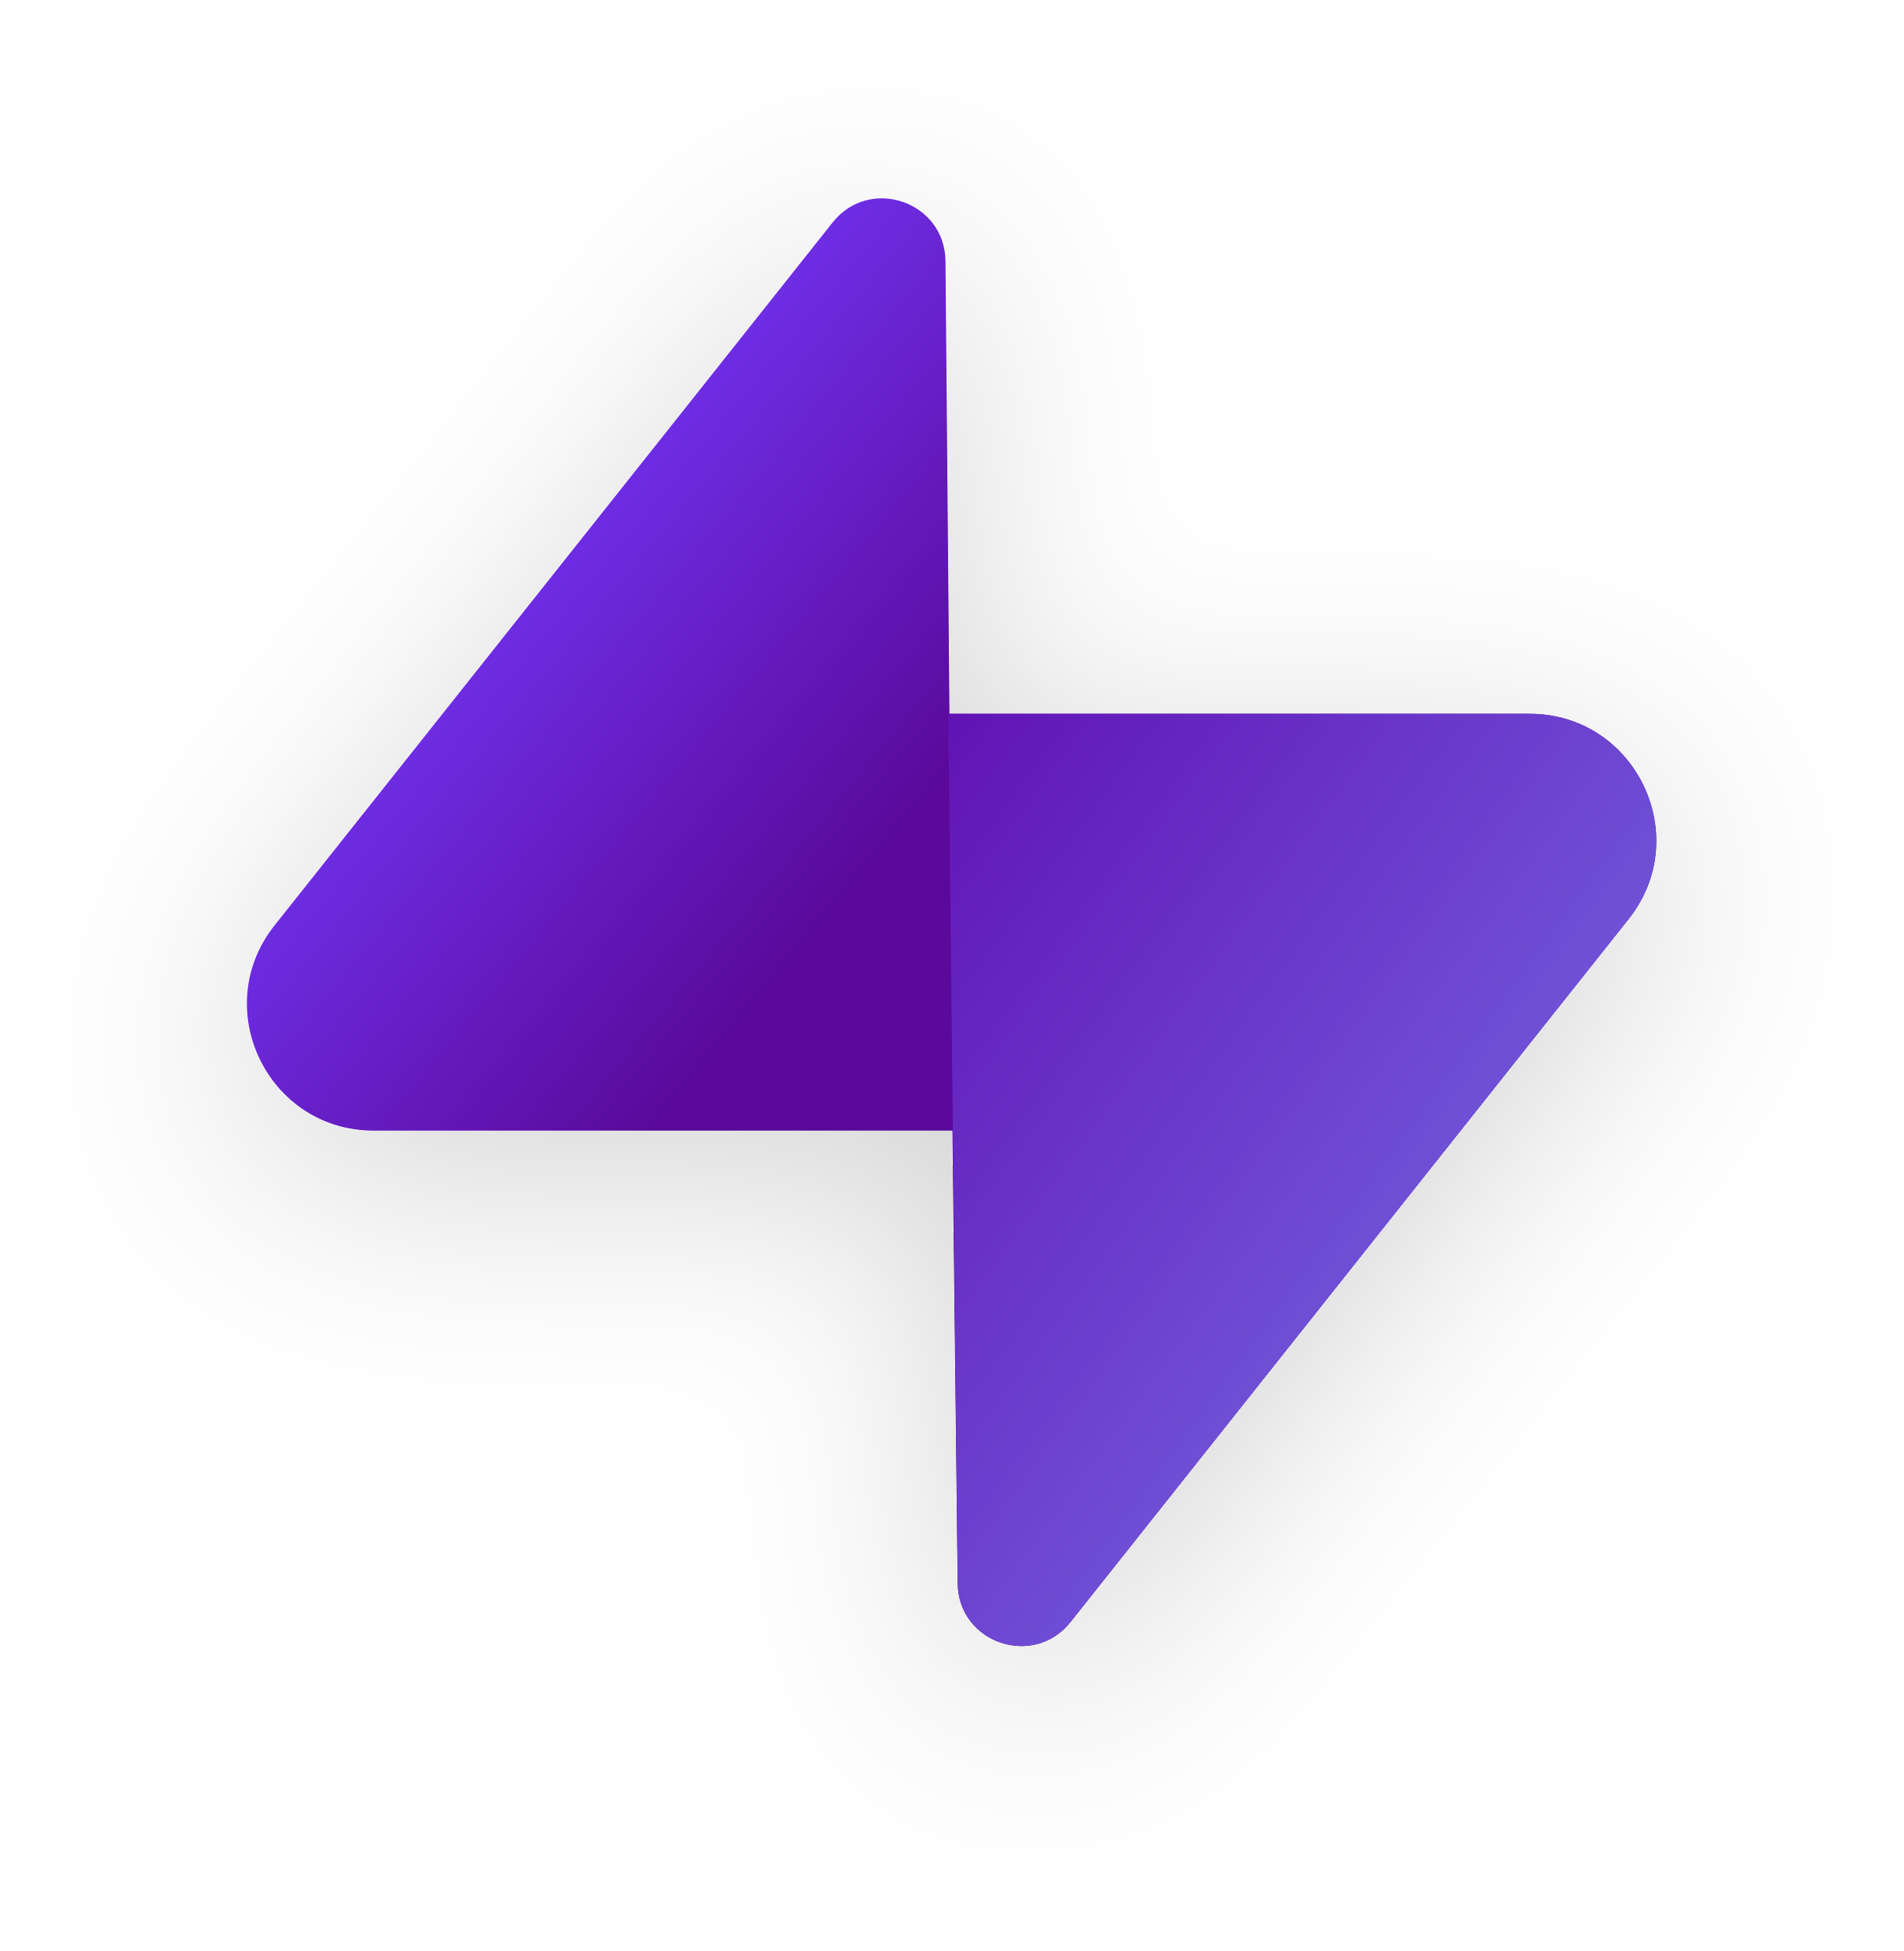
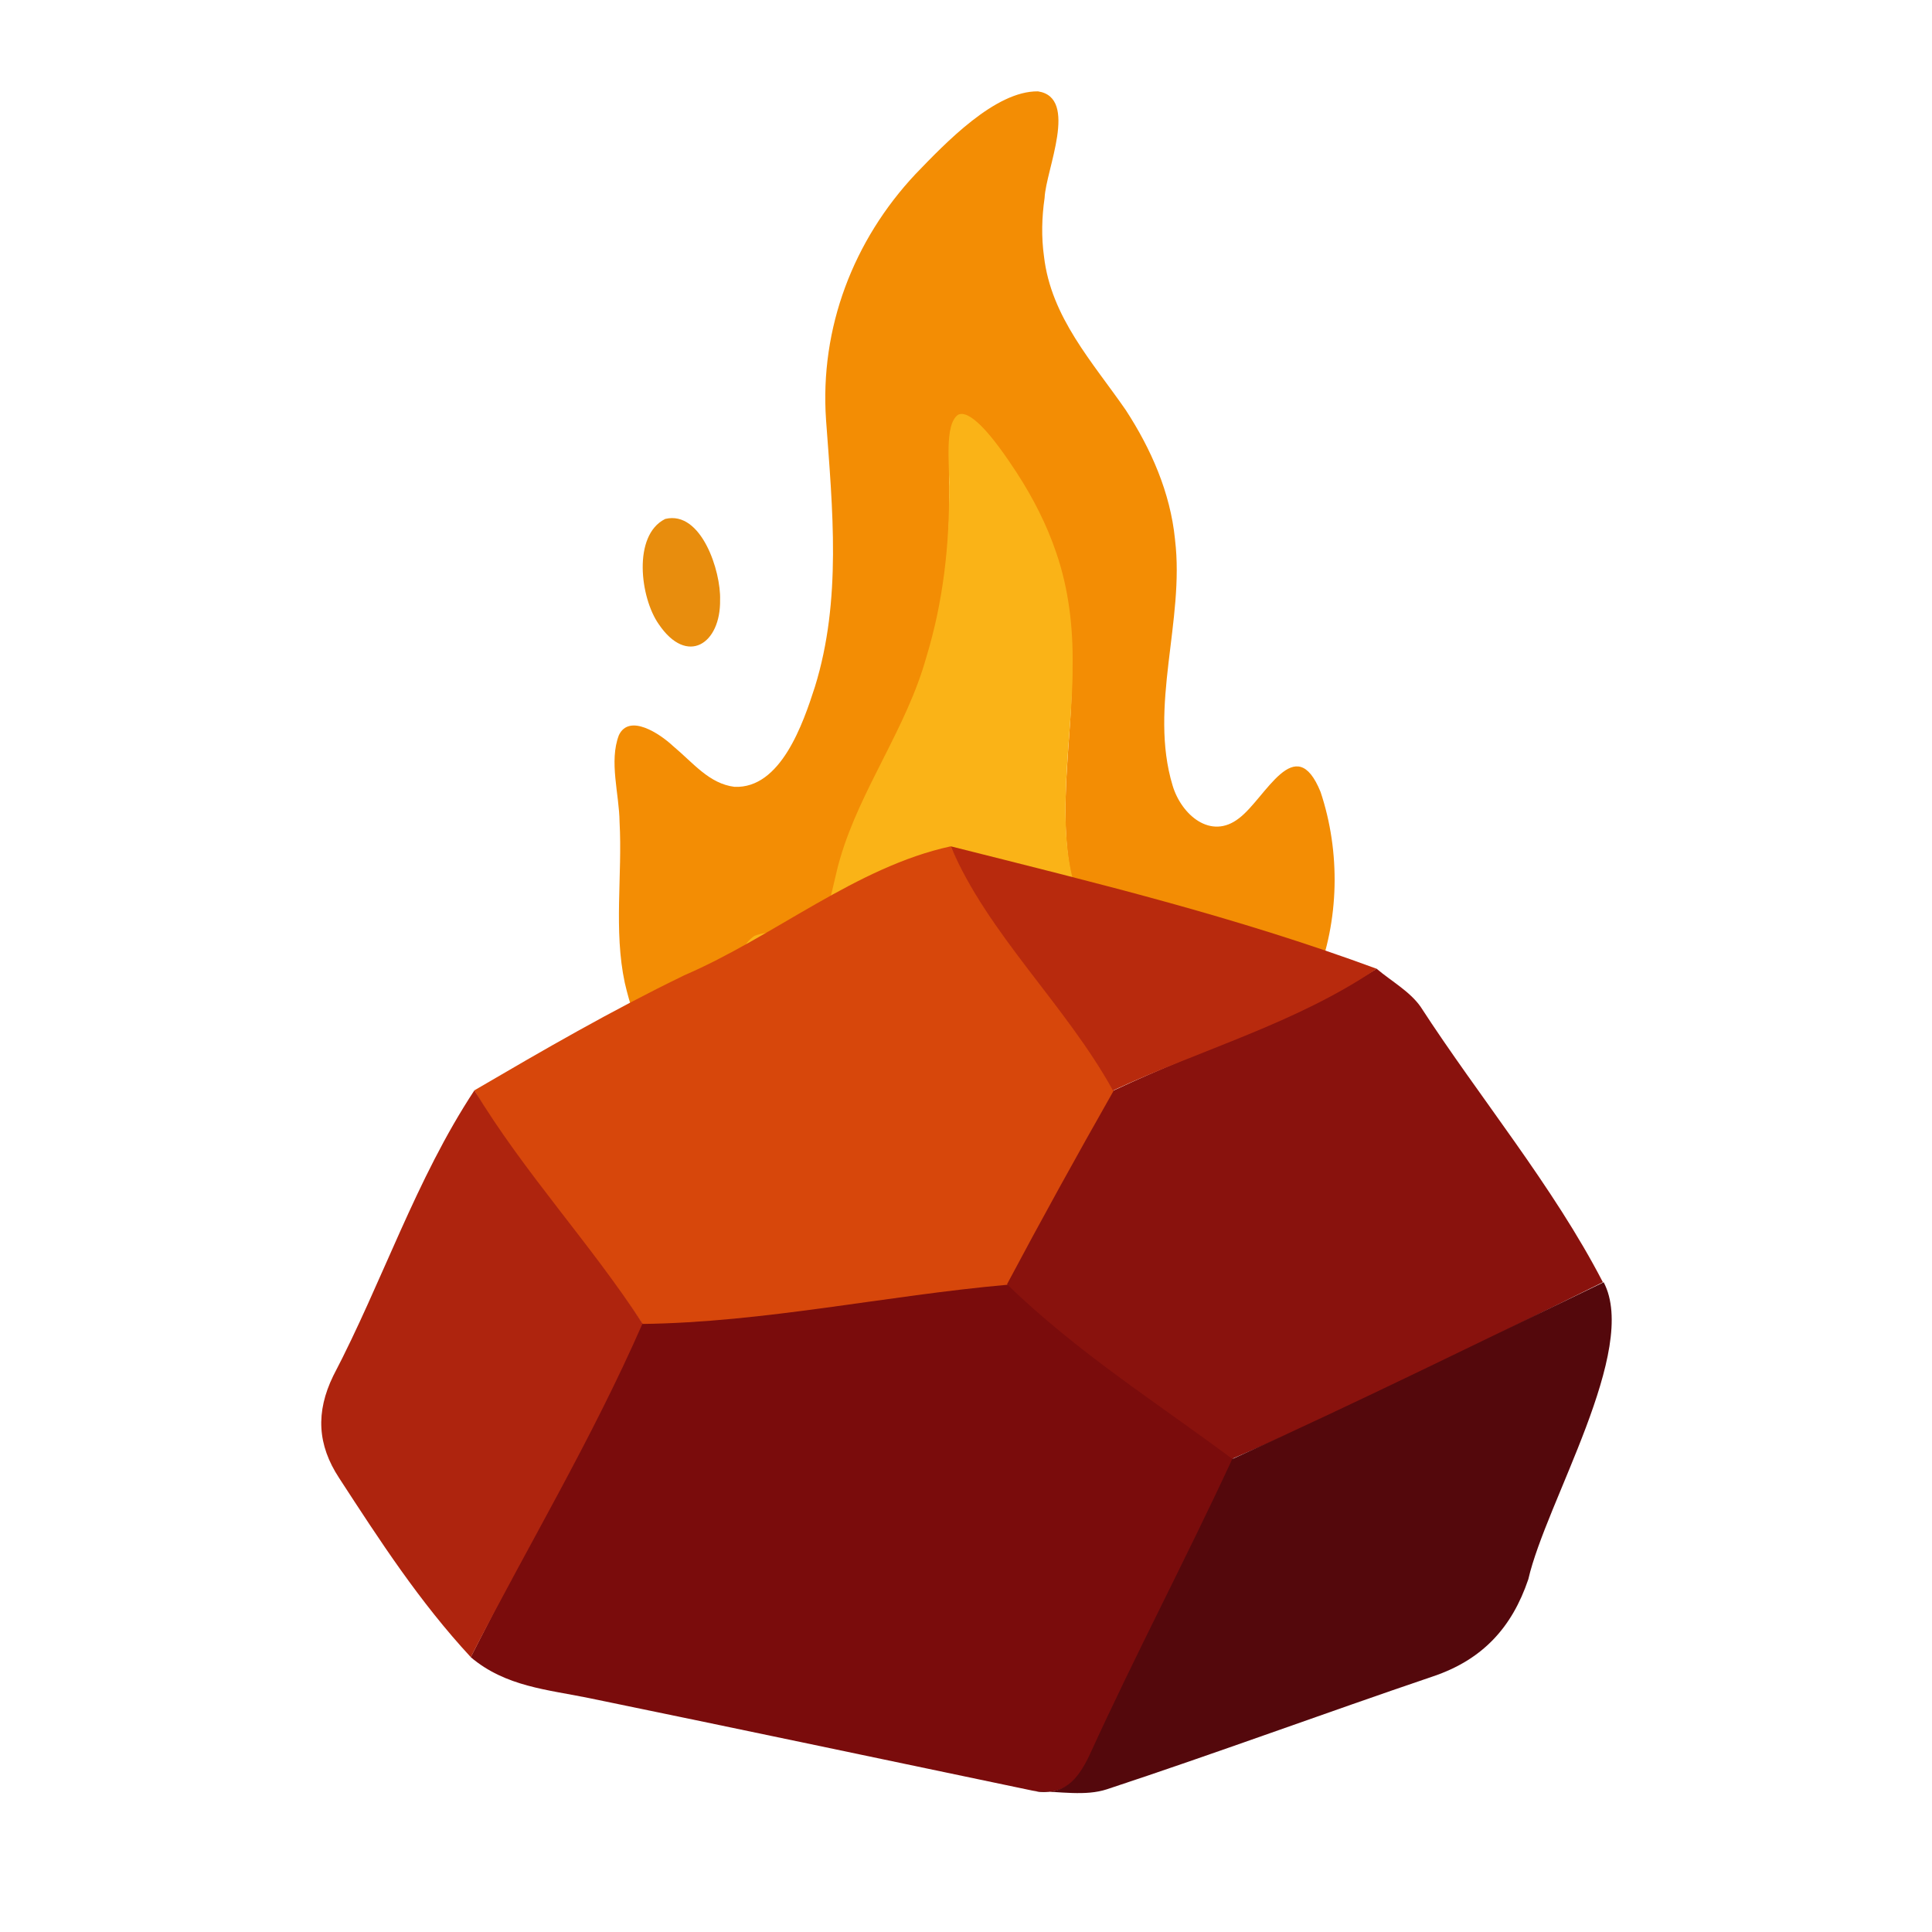
- <svg xmlns="http://www.w3.org/2000/svg" width="80" height="82" viewBox="0 0 80 82" fill="none">
-   <g filter="url(#filter0_d_2993_107713)">
-     <path fill-rule="evenodd" clip-rule="evenodd" d="M39.743 10.962C39.706 8.462 36.554 7.389 34.999 9.347L11.541 38.891C8.772 42.379 11.255 47.521 15.708 47.521H40.032L40.252 66.56C40.289 69.059 43.441 70.132 44.996 68.174L68.454 38.63C71.223 35.143 68.74 30 64.287 30H39.911L39.743 10.962Z" fill="url(#paint0_linear_2993_107713)" />
+ <svg xmlns="http://www.w3.org/2000/svg" id="_레이어_1" data-name="레이어_1" version="1.1" viewBox="0 0 512 512">
+   <defs>
+     <style>
+       .st0 {
+         fill: #fab317;
+       }
+ 
+       .st1 {
+         fill: #f38d04;
+       }
+ 
+       .st2 {
+         fill: #d7470b;
+       }
+ 
+       .st3 {
+         fill: #e88d0d;
+       }
+ 
+       .st4 {
+         fill: #54080c;
+       }
+ 
+       .st5 {
+         fill: #b82a0d;
+       }
+ 
+       .st6 {
+         fill: #cd871e;
+       }
+ 
+       .st7 {
+         fill: #ae240e;
+       }
+ 
+       .st8 {
+         fill: #89120d;
+       }
+ 
+       .st9 {
+         fill: #7a0c0c;
+       }
+     </style>
+   </defs>
+   <path class="st6" d="M341.15,280.75c2.71-6.78,5.83-13.79,9.33-21-2.72,6.79-5.82,13.78-9.33,21Z" />
+   <g>
+     <path class="st1" d="M311.4,143.09c2.57,21.35-7,44.07-.65,65.08,2.31,7.75,10.13,14.56,17.62,8.66,7.04-5.32,14.9-23.45,21.6-6.94,5.31,15.93,4.97,34.06-1.24,49.64-2.81,6.81-6.47,14.15-13.51,17.23-5.24,2.28-10.66.3-12.56-5.35-2.61-6.55.96-15.14-1.35-21.71-3.07-6.65-14.45,1.49-21.32.2-25.27-3.78-15.89-49-16.05-67.12.4-11.06-.58-22.29-4.28-32.77-2.23-7.78-16.91-35.35-24.95-34.69-1.53.39-2.43,2.41-2.85,5.65-.34,2.62-.37,6.02-.35,9.57.14,9.08-.25,18.15-1.63,27.1-1.49,9.87-4.1,19.56-7.89,28.81-5.55,13.97-14.34,26.77-18.62,40.93-2.53,6.65-2.55,17.49-10.56,19.54-4.26.97-10.14-.11-13.36,2.94-3.7,3.82-3.28,9.98-2.4,14.98,1.26,6.05,3.92,13.13,3.04,17.79-.9,7.28-8.91,9.99-15.48,7.49-11.19-4.59-16.45-18.55-19.03-29.64-2.99-13.96-.61-28.57-1.39-42.65-.08-7.41-2.84-16.04-.18-23,2.75-5.79,10.82-.42,14.3,2.83,5.53,4.63,9.61,10,16.32,10.86,12.27.54,18.18-16.72,21.33-26.51,7.13-23,4.67-47.12,2.95-70.73-1.69-24.44,7.29-47.66,23.72-65.16,7.94-8.24,21.12-22.06,32.45-21.91,10.88,1.65,2.06,20.86,1.75,28.23-.75,5.15-.88,10.39-.16,15.53,1.88,16.14,12.86,27.96,21.67,40.7,6.71,10.3,11.8,21.87,13.04,34.19l.02.2Z" />
+     <path class="st3" d="M176.35,137.51c9.54-2.25,14.73,13.94,14.48,21.45.21,11.69-8.75,17.58-16.26,6.45-4.94-7.03-6.93-23.51,1.65-27.85l.14-.05Z" />
+     <path class="st0" d="M315.56,272.44c-4.56,2.97-10.63,1.79-15.71.52-8.68-2.28-17.42-4.81-26.23-7.1-6.53-1.65-13.35-2.82-20.03-1.93-8.45,1.03-16.04,5.22-23.72,9.41-12.51,7.37-26.26,13.99-32.39-3.74-2-6.59-3.88-17.42,2.48-21.59,8.85-3.42,15.88,4.82,19.72-8.76,1.13-3.82,1.85-8.07,3.02-11.95,5.37-18.24,17.56-34.41,22.75-53.02,4.49-14.67,6.23-29.96,6.06-45.3.22-5.39-1.34-16.43,2.37-19.05,1.43-.76,3.6.4,6.15,2.95,3.08,3.06,6.57,8.04,9.36,12.31,4.33,6.67,7.99,13.77,10.53,21.3,3.32,9.65,4.5,19.92,4.33,30.11.18,20.01-6.5,49.39,4.32,66.81,12.58,17.89,30.05-5.26,33.8,6.08,1.48,6.89-.66,18.7-6.66,22.88l-.12.08Z" />
  </g>
-   <path d="M45.003 68.174C43.448 70.132 40.296 69.059 40.259 66.56L39.861 30H64.294C68.746 30 71.23 35.143 68.461 38.63L45.003 68.174Z" fill="url(#paint1_linear_2993_107713)" />
-   <defs>
-     <filter id="filter0_d_2993_107713" x="0.377" y="0.336" width="79.24" height="80.848" filterUnits="userSpaceOnUse" color-interpolation-filters="sRGB">
-       <feFlood flood-opacity="0" result="BackgroundImageFix" />
-       <feColorMatrix in="SourceAlpha" type="matrix" values="0 0 0 0 0 0 0 0 0 0 0 0 0 0 0 0 0 0 127 0" result="hardAlpha" />
-       <feOffset dy="2" />
-       <feGaussianBlur stdDeviation="5" />
-       <feComposite in2="hardAlpha" operator="out" />
-       <feColorMatrix type="matrix" values="0 0 0 0 0 0 0 0 0 0 0 0 0 0 0 0 0 0 0.17 0" />
-       <feBlend mode="normal" in2="BackgroundImageFix" result="effect1_dropShadow_2993_107713" />
-       <feBlend mode="normal" in="SourceGraphic" in2="effect1_dropShadow_2993_107713" result="shape" />
-     </filter>
-     <linearGradient id="paint0_linear_2993_107713" x1="24.13" y1="11.678" x2="43.76" y2="27.943" gradientUnits="userSpaceOnUse">
-       <stop stop-color="#763AFF" />
-       <stop offset="1" stop-color="#5A099A" />
-     </linearGradient>
-     <linearGradient id="paint1_linear_2993_107713" x1="30.542" y1="27.912" x2="62.6" y2="51.302" gradientUnits="userSpaceOnUse">
-       <stop stop-color="#5C00AA" />
-       <stop offset="1" stop-color="#7156DA" />
-     </linearGradient>
-   </defs>
+   <path class="st6" d="M338.39,284.57c.16-.67.66-1.47,1.5-2.41-.16.66-.66,1.47-1.5,2.41Z" />
+   <path class="st6" d="M334.12,289.71c-.64.33-1.2.33-2.17.27.42-.64,1.26-1.22,2.5-1.8.18.4-.03.8-.33,1.53Z" />
+   <g>
+     <path class="st9" d="M273.75,474.56c-39.23-8.2-78.44-16.49-117.7-24.56-10.82-2.23-22.05-2.99-31.3-10.83,15.44-30.28,30.47-58.72,45.5-88.76,32.44-1.69,64.38-7.54,96.83-10.29,18.5,17.9,39.72,30.95,60,46.69-12.25,26.25-25.89,51.85-37.99,78.19-3.37,7.21-7.22,11.09-15.34,9.56Z" />
+     <path class="st2" d="M181.2,258.52c23.95-10.26,45.7-28.81,70.75-34.23,10.88,23.39,31.84,41.23,43.32,64.86-9.52,17.4-18.87,34.36-28.23,51.32-32.32,2.87-64.41,9.97-96.77,10.39-14.14-21.24-32.02-39.47-44.55-61.91,18.45-10.78,36.05-20.99,55.49-30.42Z" />
+     <path class="st8" d="M376.68,266.79" />
+     <path class="st8" d="M266.86,340.36c9.16-17.23,18.44-34.01,28.31-51.39,23.82-11.19,47.66-18.74,69.65-32.24,3.93,3.32,8.78,5.99,11.64,10.05,15.49,23.91,35.17,47.58,48.32,73.02-33.02,16.26-64.76,32.47-98.24,46.79-20.34-15.11-41.36-28.45-59.67-46.24Z" />
+     <path class="st4" d="M326.56,386.66c33.38-15.1,65.21-30.84,98.43-46.85,9.44,17.94-15.26,58.2-19.97,78.71-4.34,12.86-12.19,21.31-25.17,25.71-28.89,9.8-57.52,20.38-86.48,29.94-5.72,1.89-12.48.59-19.25.5,7.58,1.27,11.39-2.61,14.74-9.82,12.01-26.33,25.54-51.93,37.7-78.19Z" />
+     <path class="st7" d="M125.72,288.94c13.25,21.92,30.68,40.49,44.56,61.81-13.68,31.18-29.88,57.97-45.52,88.41-13.64-14.74-23.97-30.68-34.9-47.49-5.73-8.74-6.25-17.41-1.54-27.07,13.09-25.01,21.81-52,37.41-75.66Z" />
+     <path class="st5" d="M364.82,256.74c-21.41,14.5-46.23,21.25-69.87,32.26-12.45-22.61-33.16-41.46-43-64.72,38.81,9.78,75.39,18.62,112.87,32.45Z" />
+     <path class="st4" d="M424.04,336.84" />
+   </g>
</svg>
